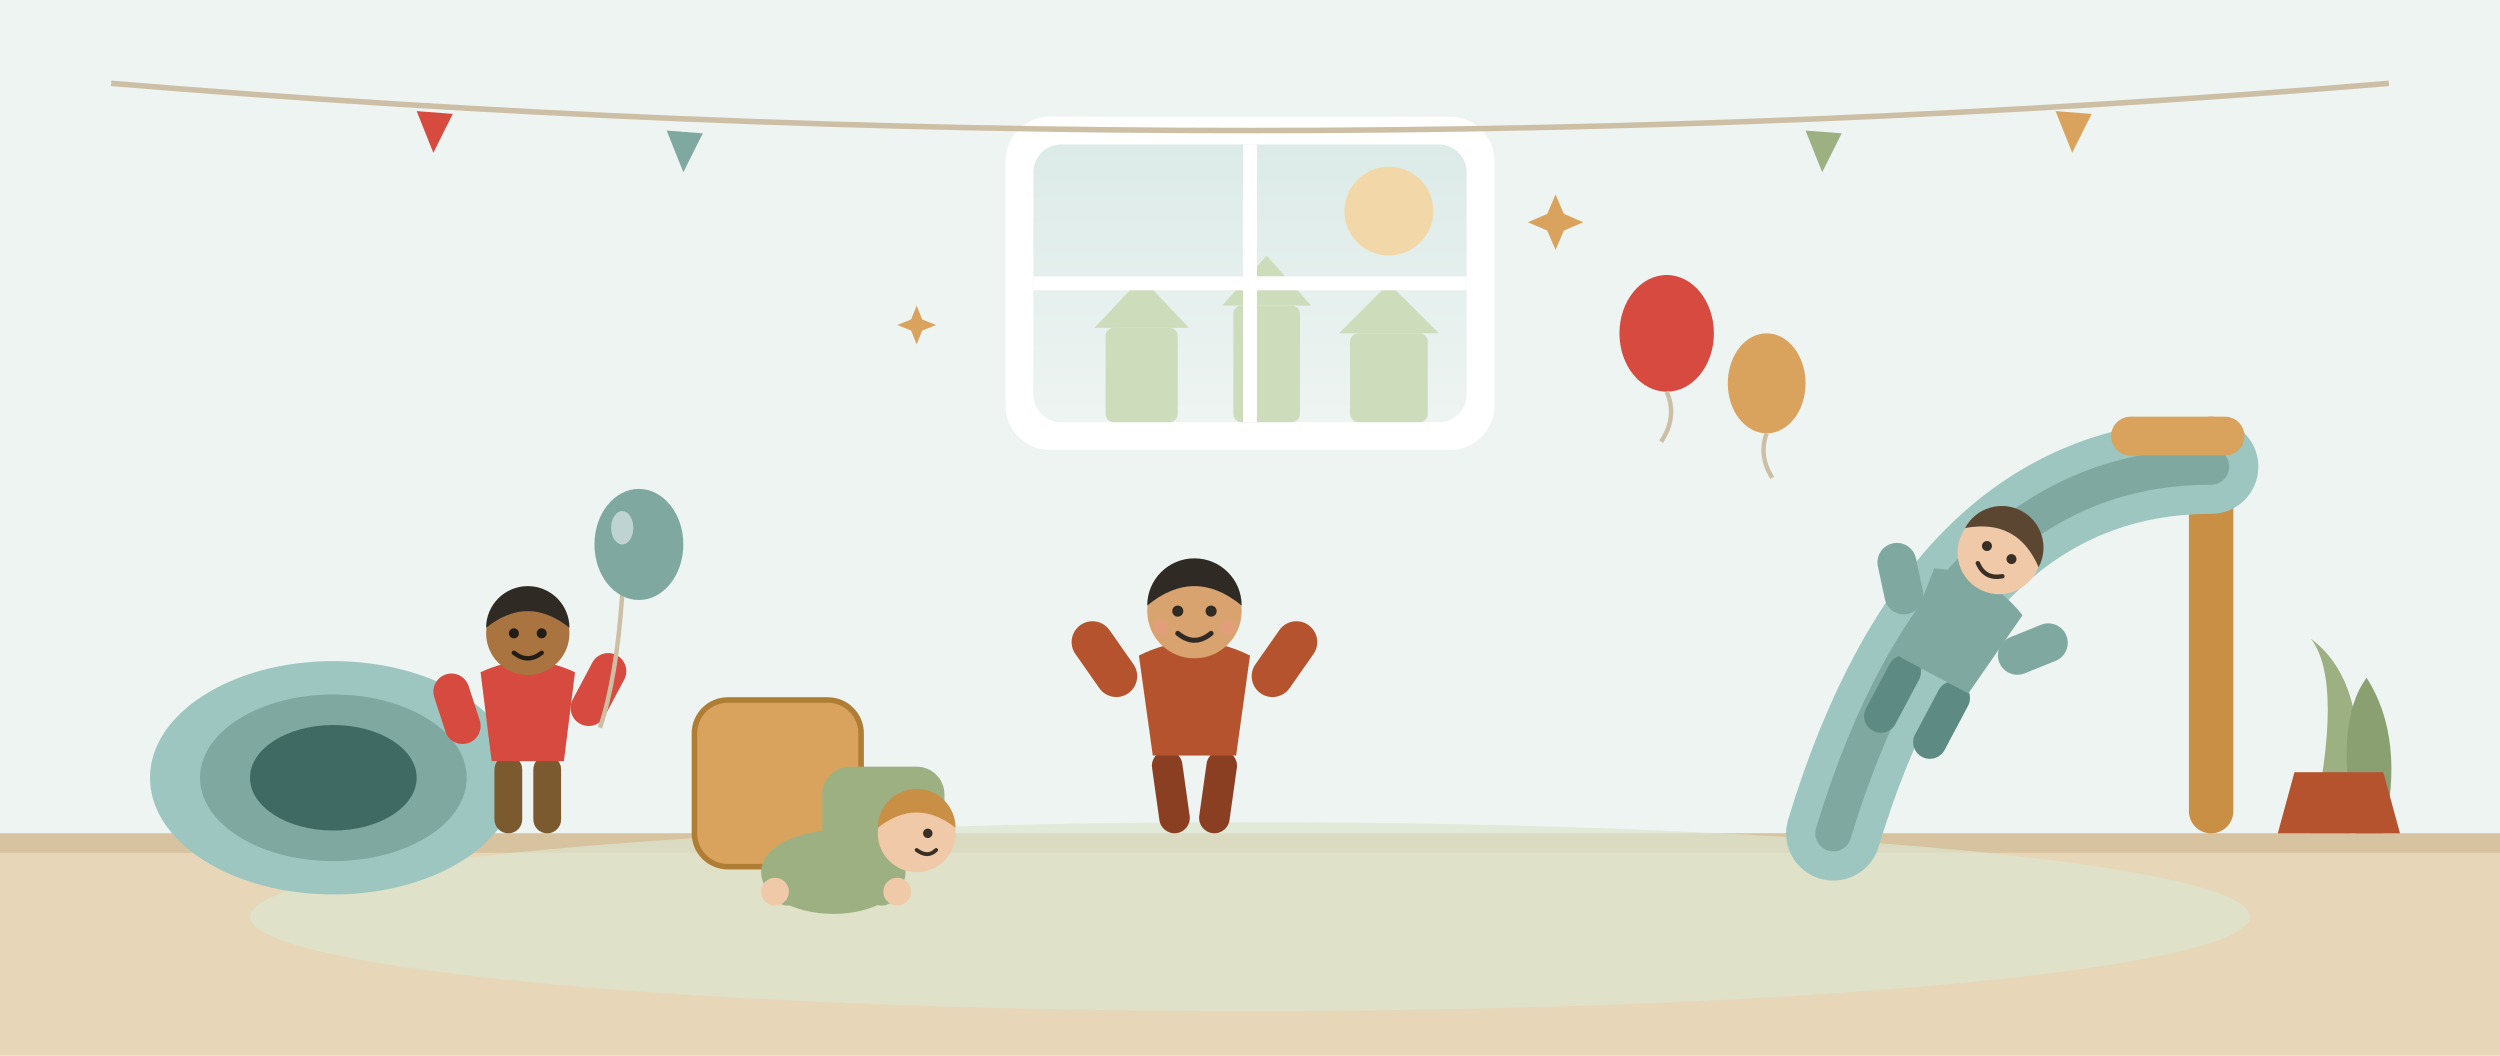
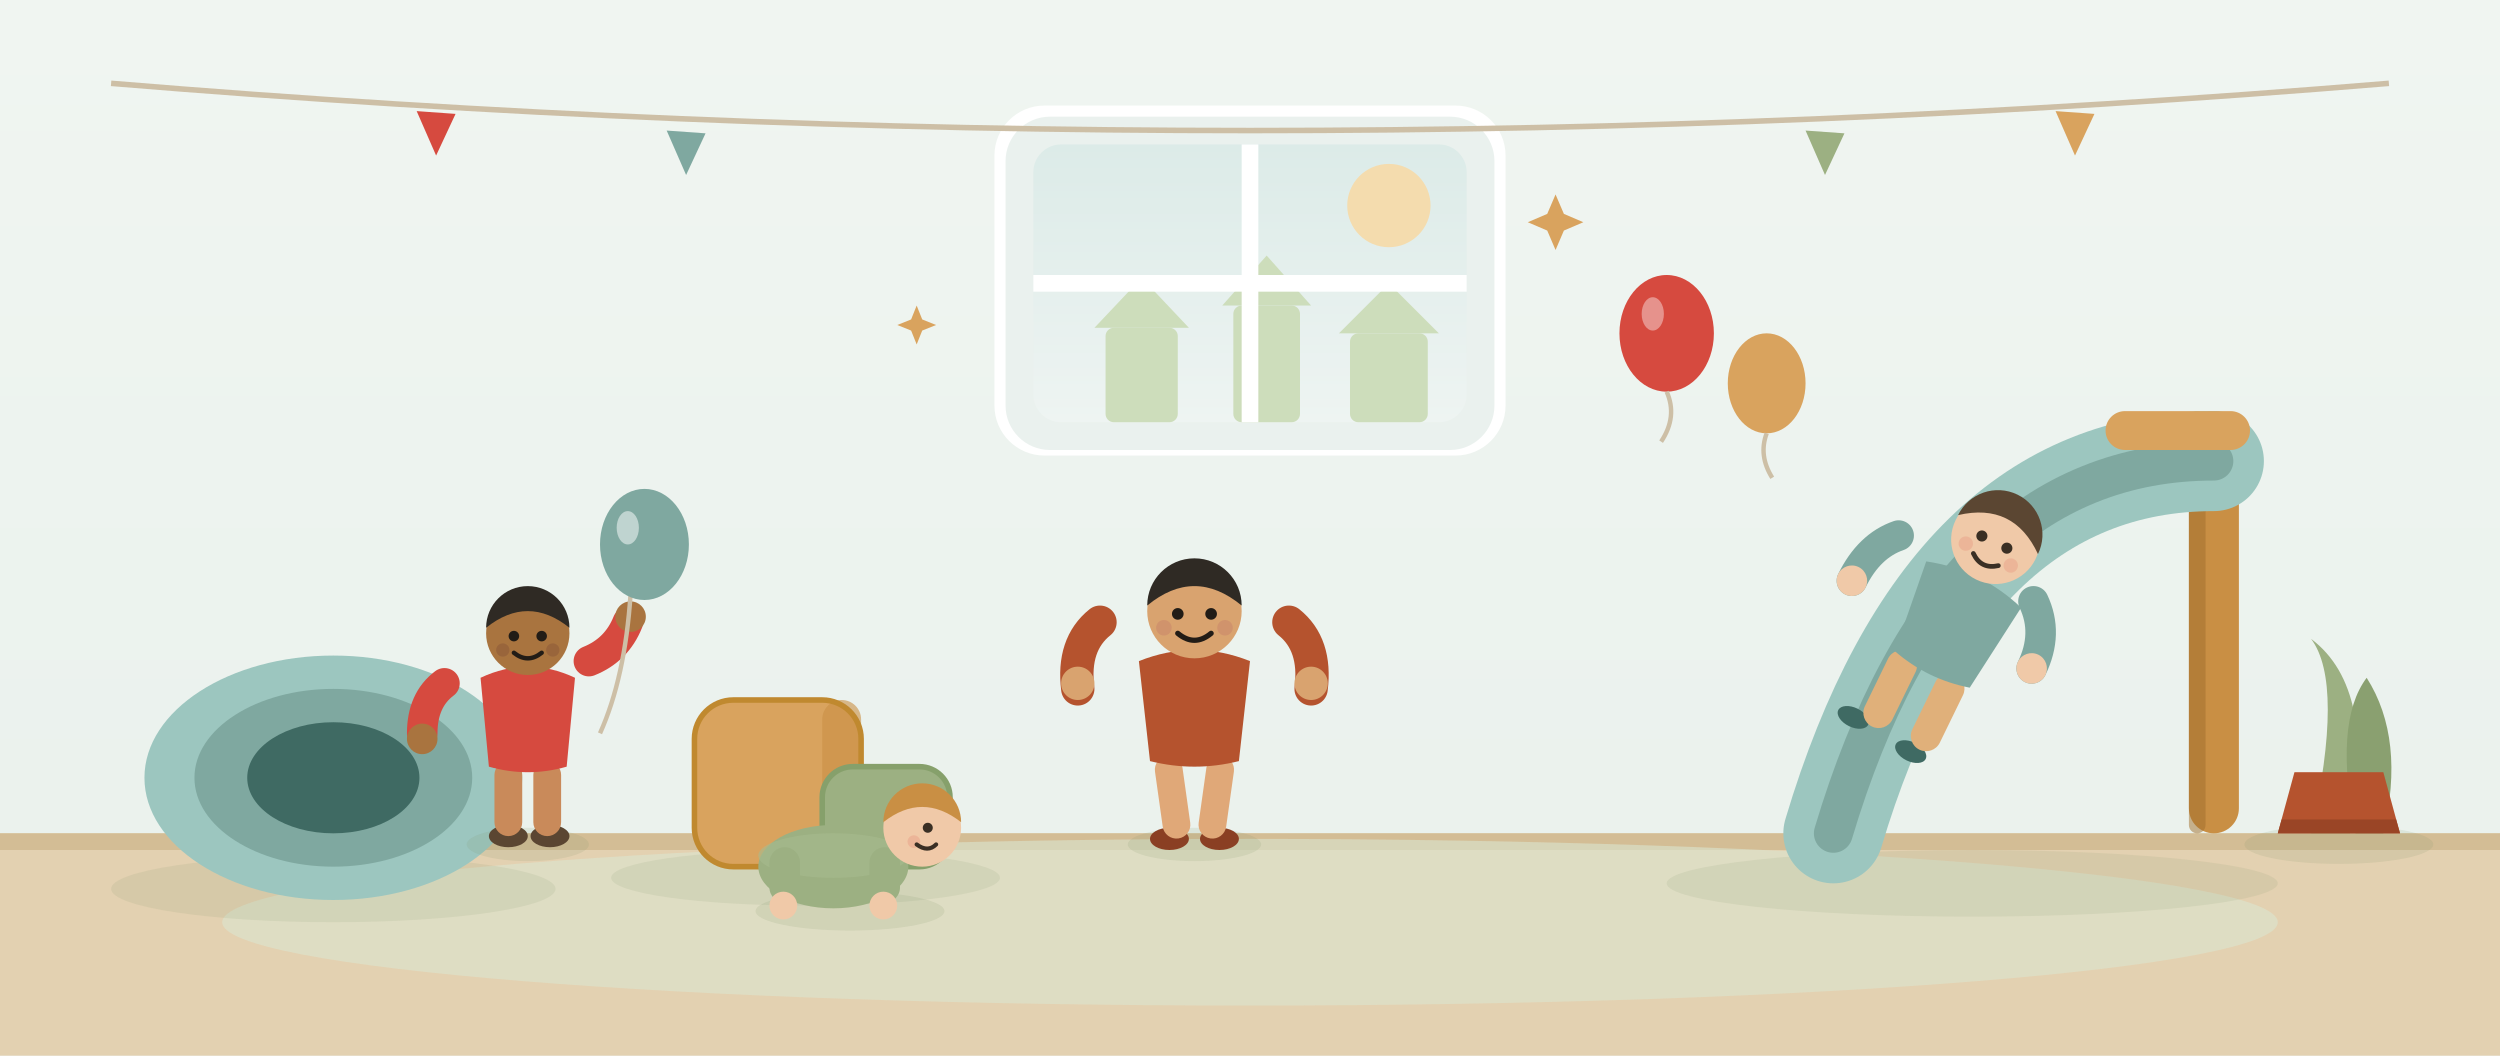
<svg xmlns="http://www.w3.org/2000/svg" viewBox="0 0 900 380" role="img" aria-label="Illustrated children playing inside the playhouse — sliding, jumping and crawling among soft play shapes, with a window looking onto the little town.">
  <defs>
    <linearGradient id="winsky" x1="0" y1="0" x2="0" y2="1">
      <stop offset="0" stop-color="#dcebe8" />
      <stop offset="1" stop-color="#eef4f2" />
    </linearGradient>
+     <linearGradient id="wall" x1="0" y1="0" x2="0" y2="1">
+       <stop offset="0" stop-color="#f0f5f1" />
+       <stop offset="1" stop-color="#e9f1ec" />
+     </linearGradient>
    <clipPath id="winclip">
      <rect x="372" y="52" width="156" height="100" rx="10" />
    </clipPath>
  </defs>
-   <rect width="900" height="380" rx="0" fill="#eef4f2" />
+   <rect width="900" height="380" fill="url(#wall)" />
  <rect x="0" y="300" width="900" height="80" fill="#e7d6b8" />
-   <rect x="0" y="300" width="900" height="7" fill="#d8c3a0" />
-   <ellipse cx="450" cy="330" rx="360" ry="34" fill="#dbe5cf" opacity="0.7" />
-   <rect x="362" y="42" width="176" height="120" rx="16" fill="#fff" />
+   <rect x="0" y="300" width="900" height="80" fill="#dcc8a4" opacity="0.35" />
+   <rect x="0" y="300" width="900" height="6" fill="#d3bd95" />
+   <ellipse cx="450" cy="332" rx="370" ry="30" fill="#dbe5cf" opacity="0.6" />
+   <rect x="358" y="38" width="184" height="126" rx="18" fill="#fff" />
+   <rect x="362" y="42" width="176" height="120" rx="16" fill="#eaf1ee" />
  <rect x="372" y="52" width="156" height="100" rx="10" fill="url(#winsky)" />
  <g clip-path="url(#winclip)">
-     <circle cx="500" cy="76" r="16" fill="#f2d8a8" />
+     <circle cx="500" cy="74" r="15" fill="#f4dcae" />
    <g fill="#cdddbb">
      <g transform="translate(398,0)">
        <rect x="0" y="118" width="26" height="34" rx="3" />
        <polygon points="-4,118 13,100 30,118" />
      </g>
      <g transform="translate(444,0)">
        <rect x="0" y="110" width="24" height="42" rx="3" />
        <polygon points="-4,110 12,92 28,110" />
      </g>
      <g transform="translate(486,0)">
        <rect x="0" y="120" width="28" height="32" rx="3" />
        <polygon points="-4,120 14,102 32,120" />
      </g>
    </g>
  </g>
-   <line x1="450" y1="52" x2="450" y2="152" stroke="#fff" stroke-width="5" />
-   <line x1="372" y1="102" x2="528" y2="102" stroke="#fff" stroke-width="5" />
+   <line x1="450" y1="52" x2="450" y2="152" stroke="#fff" stroke-width="6" />
+   <line x1="372" y1="102" x2="528" y2="102" stroke="#fff" stroke-width="6" />
  <path d="M40 30 Q450 64 860 30" fill="none" stroke="#cdbfa6" stroke-width="2" />
  <g>
-     <path d="M150 40 l13 1 l-7 14 Z" fill="#D64A3F" />
-     <path d="M240 47 l13 1 l-7 14 Z" fill="#7FA8A0" />
-     <path d="M650 47 l13 1 l-7 14 Z" fill="#9CB082" />
-     <path d="M740 40 l13 1 l-7 14 Z" fill="#D9A35E" />
+     <path d="M150 40 l14 1 l-7 15 Z" fill="#D64A3F" />
+     <path d="M240 47 l14 1 l-7 15 Z" fill="#7FA8A0" />
+     <path d="M650 47 l14 1 l-7 15 Z" fill="#9CB082" />
+     <path d="M740 40 l14 1 l-7 15 Z" fill="#D9A35E" />
  </g>
  <g>
-     <ellipse cx="120" cy="280" rx="66" ry="42" fill="#9cc6bf" />
-     <ellipse cx="120" cy="280" rx="48" ry="30" fill="#7FA8A0" />
-     <ellipse cx="120" cy="280" rx="30" ry="19" fill="#3f6a63" />
+     <ellipse cx="120" cy="320" rx="80" ry="12" fill="#7a8f63" opacity="0.12" />
+     <ellipse cx="120" cy="280" rx="68" ry="44" fill="#9cc6bf" />
+     <ellipse cx="120" cy="280" rx="50" ry="32" fill="#7FA8A0" />
+     <ellipse cx="120" cy="280" rx="31" ry="20" fill="#3f6a63" />
  </g>
-   <rect x="250" y="252" width="60" height="60" rx="12" fill="#D9A35E" />
-   <rect x="250" y="252" width="60" height="60" rx="12" fill="none" stroke="#b07d35" stroke-width="2" />
-   <rect x="296" y="276" width="44" height="36" rx="10" fill="#9CB082" />
+   <ellipse cx="290" cy="316" rx="70" ry="10" fill="#7a8f63" opacity="0.12" />
+   <rect x="250" y="252" width="60" height="60" rx="14" fill="#D9A35E" />
+   <rect x="296" y="252" width="14" height="60" rx="7" fill="#c98f44" opacity="0.6" />
+   <rect x="250" y="252" width="60" height="60" rx="14" fill="none" stroke="#c0892f" stroke-width="2" />
+   <rect x="296" y="276" width="46" height="36" rx="11" fill="#9CB082" />
+   <rect x="296" y="276" width="46" height="36" rx="11" fill="none" stroke="#86a06b" stroke-width="2" />
  <g>
-     <rect x="788" y="150" width="16" height="150" rx="8" fill="#c98f44" />
-     <path d="M796 168 Q700 168 660 300" fill="none" stroke="#9cc6bf" stroke-width="34" stroke-linecap="round" />
-     <path d="M796 168 Q700 168 660 300" fill="none" stroke="#7FA8A0" stroke-width="13" stroke-linecap="round" />
-     <rect x="760" y="150" width="48" height="14" rx="7" fill="#D9A35E" />
+     <ellipse cx="710" cy="318" rx="110" ry="12" fill="#7a8f63" opacity="0.12" />
+     <rect x="788" y="148" width="18" height="152" rx="9" fill="#c98f44" />
+     <rect x="788" y="148" width="6" height="152" rx="3" fill="#a06d2c" opacity="0.5" />
+     <path d="M797 166 Q700 166 660 300" fill="none" stroke="#9cc6bf" stroke-width="36" stroke-linecap="round" />
+     <path d="M797 166 Q700 166 660 300" fill="none" stroke="#7FA8A0" stroke-width="14" stroke-linecap="round" />
+     <rect x="758" y="148" width="52" height="14" rx="7" fill="#D9A35E" />
  </g>
  <g>
+     <ellipse cx="842" cy="304" rx="34" ry="7" fill="#7a8f63" opacity="0.14" />
    <path d="M832 300 q12 -54 0 -70 q24 18 14 70 Z" fill="#9CB082">
      <animateTransform attributeName="transform" type="rotate" values="-6 838 300;6 838 300;-6 838 300" dur="4.5s" repeatCount="indefinite" />
    </path>
    <path d="M848 300 q-8 -40 4 -56 q14 22 6 56 Z" fill="#8aa070">
      <animateTransform attributeName="transform" type="rotate" values="-5 850 300;6 850 300;-5 850 300" dur="5.2s" repeatCount="indefinite" />
    </path>
    <path d="M820 300 h44 l-6 -22 h-32 Z" fill="#B5532E" />
+     <path d="M820 300 h44 l-1.4 -5 h-41.2 Z" fill="#9a4526" />
  </g>
  <g>
    <ellipse cx="600" cy="120" rx="17" ry="21" fill="#D64A3F">
      <animateTransform attributeName="transform" type="translate" values="0 0;0 -10;0 0" dur="4s" repeatCount="indefinite" additive="sum" />
    </ellipse>
+     <ellipse cx="595" cy="113" rx="4" ry="6" fill="#fff" opacity="0.4" />
    <path d="M600 141 q4 9 -2 18" stroke="#cdbfa6" stroke-width="1.6" fill="none" />
    <ellipse cx="636" cy="138" rx="14" ry="18" fill="#D9A35E">
      <animateTransform attributeName="transform" type="translate" values="0 0;0 -10;0 0" dur="5s" repeatCount="indefinite" additive="sum" />
    </ellipse>
    <path d="M636 156 q-3 8 2 16" stroke="#cdbfa6" stroke-width="1.6" fill="none" />
  </g>
-   <g transform="translate(700,236) rotate(28)">
-     <rect x="-16" y="6" width="12" height="30" rx="6" fill="#5d8a82" />
-     <rect x="4" y="6" width="12" height="30" rx="6" fill="#5d8a82" />
-     <path d="M-18 -26 Q0 -34 18 -26 L14 8 H-14 Z" fill="#7FA8A0" />
-     <rect x="-34" y="-30" width="14" height="26" rx="7" fill="#7FA8A0" transform="rotate(-40 -27 -17)" />
-     <rect x="20" y="-30" width="14" height="26" rx="7" fill="#7FA8A0" transform="rotate(40 27 -17)" />
-     <circle cx="0" cy="-42" r="15" fill="#f0c9a8" />
-     <path d="M-15 -44 a15 15 0 0 1 30 0 q-15 -12 -30 0Z" fill="#5b4632" />
-     <circle cx="-5" cy="-42" r="1.8" fill="#3a2f24" />
-     <circle cx="5" cy="-42" r="1.8" fill="#3a2f24" />
-     <path d="M-5 -35 q5 4 10 0" stroke="#3a2f24" stroke-width="1.6" fill="none" stroke-linecap="round" />
+   <g transform="translate(700,232) rotate(26)">
+     <ellipse cx="-18" cy="38" rx="6" ry="3.5" fill="#3f6a63" />
+     <ellipse cx="6" cy="40" rx="6" ry="3.5" fill="#3f6a63" />
+     <rect x="-16" y="8" width="11" height="30" rx="5.5" fill="#e0b07a" />
+     <rect x="3" y="8" width="11" height="30" rx="5.5" fill="#e0b07a" />
+     <path d="M-19 -24 Q0 -30 19 -24 L15 10 Q0 14 -15 10 Z" fill="#7FA8A0" />
+     <path d="M-32 -28 q-8 8 -8 22" stroke="#7FA8A0" stroke-width="11" fill="none" stroke-linecap="round" />
+     <path d="M22 -28 q10 8 10 22" stroke="#7FA8A0" stroke-width="11" fill="none" stroke-linecap="round" />
+     <circle cx="-40" cy="-6" r="5.5" fill="#f0c9a8" />
+     <circle cx="32" cy="-6" r="5.5" fill="#f0c9a8" />
+     <circle cx="0" cy="-42" r="16" fill="#f0c9a8" />
+     <path d="M-16 -44 a16 16 0 0 1 32 0 q-16 -13 -32 0Z" fill="#5b4632" />
+     <circle cx="-5" cy="-41" r="2" fill="#3a2f24" />
+     <circle cx="5" cy="-41" r="2" fill="#3a2f24" />
+     <circle cx="-9" cy="-36" r="2.6" fill="#eaa98e" opacity="0.6" />
+     <circle cx="9" cy="-36" r="2.6" fill="#eaa98e" opacity="0.6" />
+     <path d="M-5 -34 q5 4 10 0" stroke="#3a2f24" stroke-width="1.7" fill="none" stroke-linecap="round" />
  </g>
  <g transform="translate(430,300)">
    <animateTransform attributeName="transform" type="translate" values="0 0;0 -13;0 0" dur="3s" repeatCount="indefinite" additive="sum" />
-     <rect x="-14" y="-30" width="11" height="30" rx="5.5" fill="#8a3f23" transform="rotate(-8 -8 -15)" />
-     <rect x="3" y="-30" width="11" height="30" rx="5.5" fill="#8a3f23" transform="rotate(8 8 -15)" />
-     <path d="M-20 -64 Q0 -74 20 -64 L15 -28 H-15 Z" fill="#B5532E" />
-     <rect x="-40" y="-78" width="15" height="30" rx="7.5" fill="#B5532E" transform="rotate(-35 -32 -63)" />
-     <rect x="25" y="-78" width="15" height="30" rx="7.5" fill="#B5532E" transform="rotate(35 32 -63)" />
+     <ellipse cx="0" cy="4" rx="24" ry="6" fill="#7a8f63" opacity="0.14" />
+     <ellipse cx="-9" cy="2" rx="7" ry="4" fill="#8a3f23" />
+     <ellipse cx="9" cy="2" rx="7" ry="4" fill="#8a3f23" />
+     <rect x="-13" y="-28" width="10" height="30" rx="5" fill="#e0a878" transform="rotate(-8 -8 -14)" />
+     <rect x="3" y="-28" width="10" height="30" rx="5" fill="#e0a878" transform="rotate(8 8 -14)" />
+     <path d="M-20 -62 Q0 -70 20 -62 L16 -26 Q0 -22 -16 -26 Z" fill="#B5532E" />
+     <path d="M-34 -76 q-10 8 -8 24" stroke="#B5532E" stroke-width="12" fill="none" stroke-linecap="round" />
+     <path d="M34 -76 q10 8 8 24" stroke="#B5532E" stroke-width="12" fill="none" stroke-linecap="round" />
+     <circle cx="-42" cy="-54" r="6" fill="#d9a36f" />
+     <circle cx="42" cy="-54" r="6" fill="#d9a36f" />
    <circle cx="0" cy="-80" r="17" fill="#d9a36f" />
    <path d="M-17 -82 a17 17 0 0 1 34 0 q-17 -14 -34 0Z" fill="#2f2a24" />
-     <circle cx="-6" cy="-80" r="2" fill="#2f2a24" />
-     <circle cx="6" cy="-80" r="2" fill="#2f2a24" />
-     <path d="M-6 -72 q6 5 12 0" stroke="#2f2a24" stroke-width="1.8" fill="none" stroke-linecap="round" />
-     <circle cx="-12" cy="-74" r="2.6" fill="#e89a82" opacity="0.6" />
-     <circle cx="12" cy="-74" r="2.6" fill="#e89a82" opacity="0.6" />
+     <circle cx="-6" cy="-79" r="2.1" fill="#221c16" />
+     <circle cx="6" cy="-79" r="2.1" fill="#221c16" />
+     <circle cx="-11" cy="-74" r="2.8" fill="#c9856a" opacity="0.55" />
+     <circle cx="11" cy="-74" r="2.8" fill="#c9856a" opacity="0.55" />
+     <path d="M-6 -72 q6 5 12 0" stroke="#221c16" stroke-width="1.9" fill="none" stroke-linecap="round" />
  </g>
-   <g transform="translate(300,322)">
-     <ellipse cx="0" cy="-8" rx="26" ry="15" fill="#9CB082" />
-     <rect x="-22" y="-16" width="11" height="20" rx="5.5" fill="#9CB082" />
-     <rect x="12" y="-16" width="11" height="20" rx="5.5" fill="#9CB082" />
-     <rect x="-26" y="-6" width="10" height="10" rx="5" fill="#f0c9a8" />
-     <rect x="18" y="-6" width="10" height="10" rx="5" fill="#f0c9a8" />
-     <circle cx="30" cy="-22" r="14" fill="#f0c9a8" />
-     <path d="M16 -24 a14 14 0 0 1 28 0 q-14 -11 -28 0Z" fill="#c98f44" />
-     <circle cx="34" cy="-22" r="1.7" fill="#3a2f24" />
-     <path d="M30 -16 q4 3 7 0" stroke="#3a2f24" stroke-width="1.4" fill="none" stroke-linecap="round" />
+   <g transform="translate(300,320)">
+     <ellipse cx="6" cy="8" rx="34" ry="7" fill="#7a8f63" opacity="0.14" />
+     <ellipse cx="0" cy="-8" rx="27" ry="15" fill="#9CB082" />
+     <ellipse cx="0" cy="-12" rx="27" ry="8" fill="#a7bb8e" opacity="0.6" />
+     <rect x="-23" y="-15" width="11" height="20" rx="5.5" fill="#9CB082" />
+     <rect x="13" y="-15" width="11" height="20" rx="5.5" fill="#9CB082" />
+     <circle cx="-18" cy="6" r="5" fill="#f0c9a8" />
+     <circle cx="18" cy="6" r="5" fill="#f0c9a8" />
+     <circle cx="32" cy="-22" r="14" fill="#f0c9a8" />
+     <path d="M18 -24 a14 14 0 0 1 28 0 q-14 -11 -28 0Z" fill="#c98f44" />
+     <circle cx="34" cy="-22" r="1.8" fill="#3a2f24" />
+     <circle cx="29" cy="-17" r="2.3" fill="#eaa98e" opacity="0.6" />
+     <path d="M30 -16 q4 3 7 0" stroke="#3a2f24" stroke-width="1.5" fill="none" stroke-linecap="round" />
  </g>
  <g transform="translate(190,300)">
    <animateTransform attributeName="transform" type="translate" values="0 0;0 -13;0 0" dur="3.8s" repeatCount="indefinite" additive="sum" />
-     <rect x="-12" y="-28" width="10" height="28" rx="5" fill="#7a5a2e" />
-     <rect x="2" y="-28" width="10" height="28" rx="5" fill="#7a5a2e" />
-     <path d="M-17 -58 Q0 -66 17 -58 L13 -26 H-13 Z" fill="#D64A3F" />
-     <rect x="-32" y="-58" width="13" height="26" rx="6.5" fill="#D64A3F" transform="rotate(-18 -25 -45)" />
-     <rect x="19" y="-66" width="13" height="28" rx="6.5" fill="#D64A3F" transform="rotate(28 25 -52)" />
+     <ellipse cx="0" cy="4" rx="22" ry="6" fill="#7a8f63" opacity="0.14" />
+     <ellipse cx="-7" cy="1" rx="7" ry="4" fill="#5b4632" />
+     <ellipse cx="8" cy="1" rx="7" ry="4" fill="#5b4632" />
+     <rect x="-12" y="-26" width="10" height="27" rx="5" fill="#c98a5a" />
+     <rect x="2" y="-26" width="10" height="27" rx="5" fill="#c98a5a" />
+     <path d="M-17 -56 Q0 -64 17 -56 L14 -24 Q0 -20 -14 -24 Z" fill="#D64A3F" />
+     <path d="M-30 -54 q-8 6 -8 18" stroke="#D64A3F" stroke-width="11" fill="none" stroke-linecap="round" />
+     <path d="M22 -62 q10 -4 14 -14" stroke="#D64A3F" stroke-width="11" fill="none" stroke-linecap="round" />
+     <circle cx="-38" cy="-34" r="5.5" fill="#a9743f" />
+     <circle cx="37" cy="-78" r="5.5" fill="#a9743f" />
    <circle cx="0" cy="-72" r="15" fill="#a9743f" />
    <path d="M-15 -74 a15 15 0 0 1 30 0 q-15 -12 -30 0Z" fill="#2f2a24" />
-     <circle cx="-5" cy="-72" r="1.8" fill="#221c16" />
-     <circle cx="5" cy="-72" r="1.8" fill="#221c16" />
+     <circle cx="-5" cy="-71" r="1.9" fill="#221c16" />
+     <circle cx="5" cy="-71" r="1.9" fill="#221c16" />
+     <circle cx="-9" cy="-66" r="2.4" fill="#8a5638" opacity="0.5" />
+     <circle cx="9" cy="-66" r="2.4" fill="#8a5638" opacity="0.5" />
    <path d="M-5 -65 q5 4 10 0" stroke="#221c16" stroke-width="1.6" fill="none" stroke-linecap="round" />
-     <path d="M34 -86 q-2 30 -8 48" stroke="#cdbfa6" stroke-width="1.6" fill="none" />
-     <ellipse cx="40" cy="-104" rx="16" ry="20" fill="#7FA8A0" />
-     <ellipse cx="34" cy="-110" rx="4" ry="6" fill="#fff" opacity="0.5" />
+     <path d="M37 -86 q-2 30 -11 50" stroke="#cdbfa6" stroke-width="1.6" fill="none" />
+     <ellipse cx="42" cy="-104" rx="16" ry="20" fill="#7FA8A0" />
+     <ellipse cx="36" cy="-110" rx="4" ry="6" fill="#fff" opacity="0.5" />
  </g>
  <g fill="#D9A35E">
    <path d="M560 70 l3 7 l7 3 l-7 3 l-3 7 l-3 -7 l-7 -3 l7 -3 Z">
      <animate attributeName="opacity" values="0.5;1;0.5" dur="3.5s" repeatCount="indefinite" />
    </path>
    <path d="M330 110 l2 5 l5 2 l-5 2 l-2 5 l-2 -5 l-5 -2 l5 -2 Z">
      <animate attributeName="opacity" values="0.5;1;0.5" dur="4.4s" repeatCount="indefinite" />
    </path>
  </g>
</svg>
